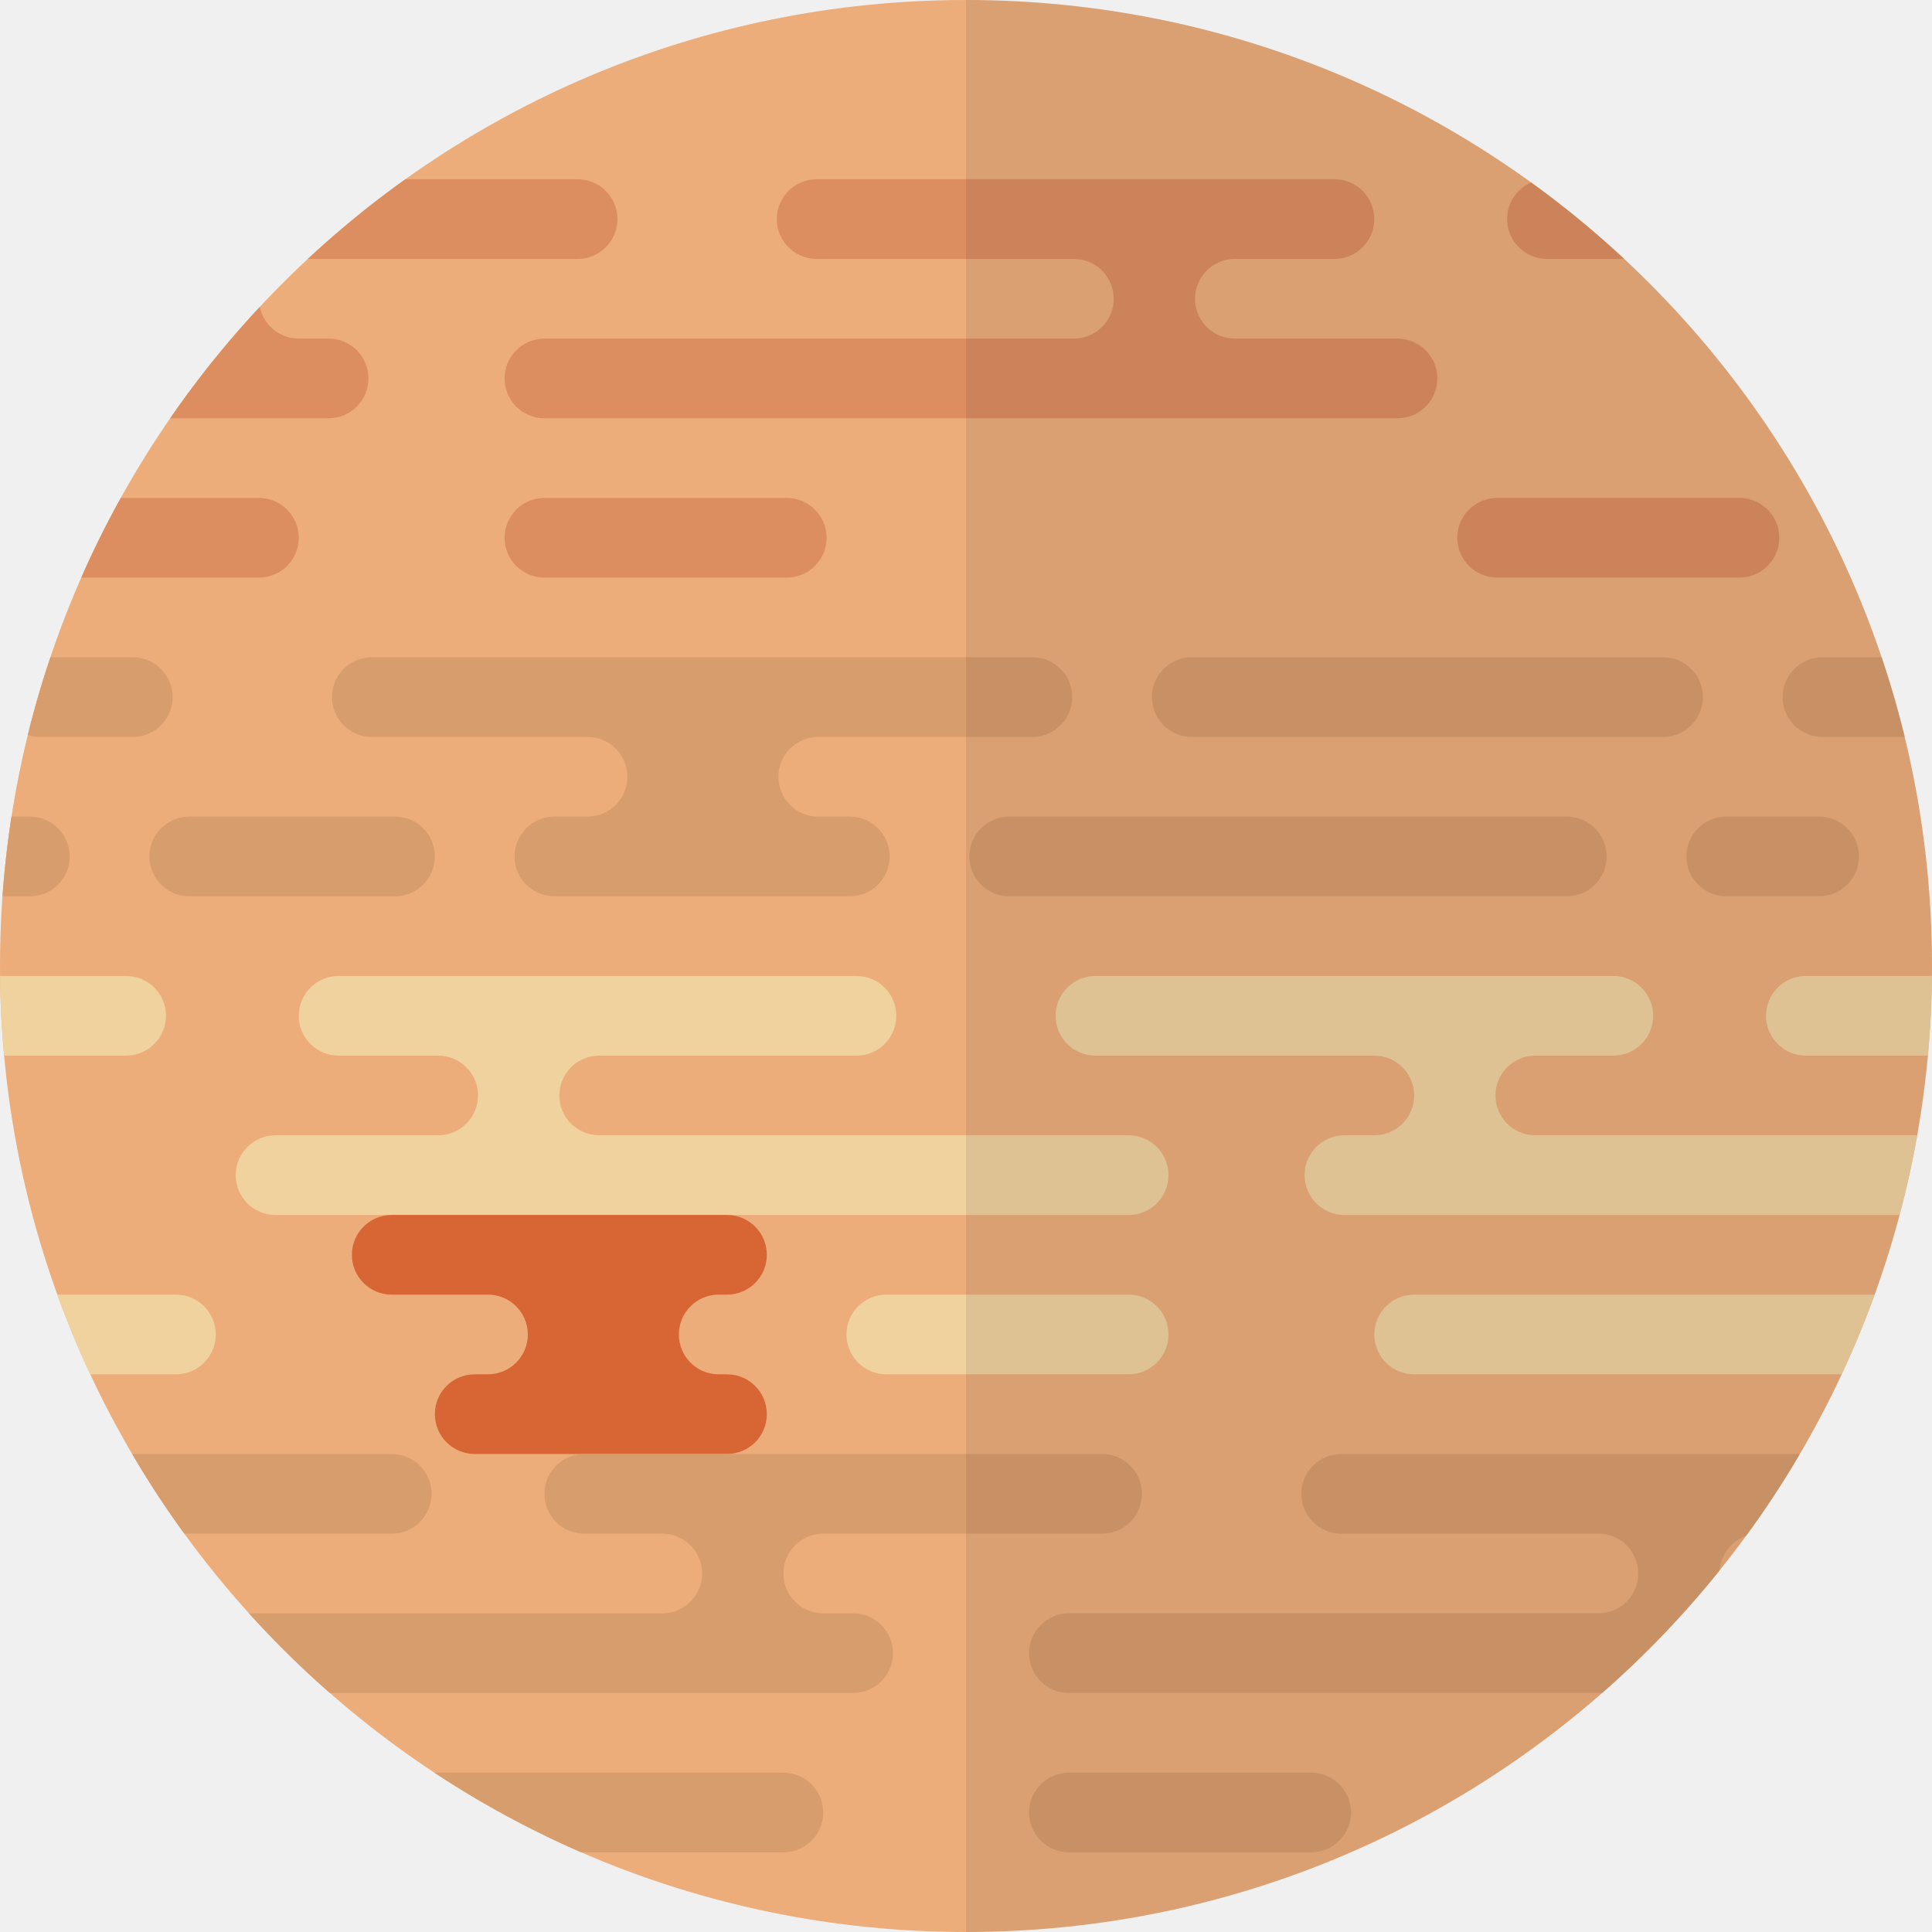
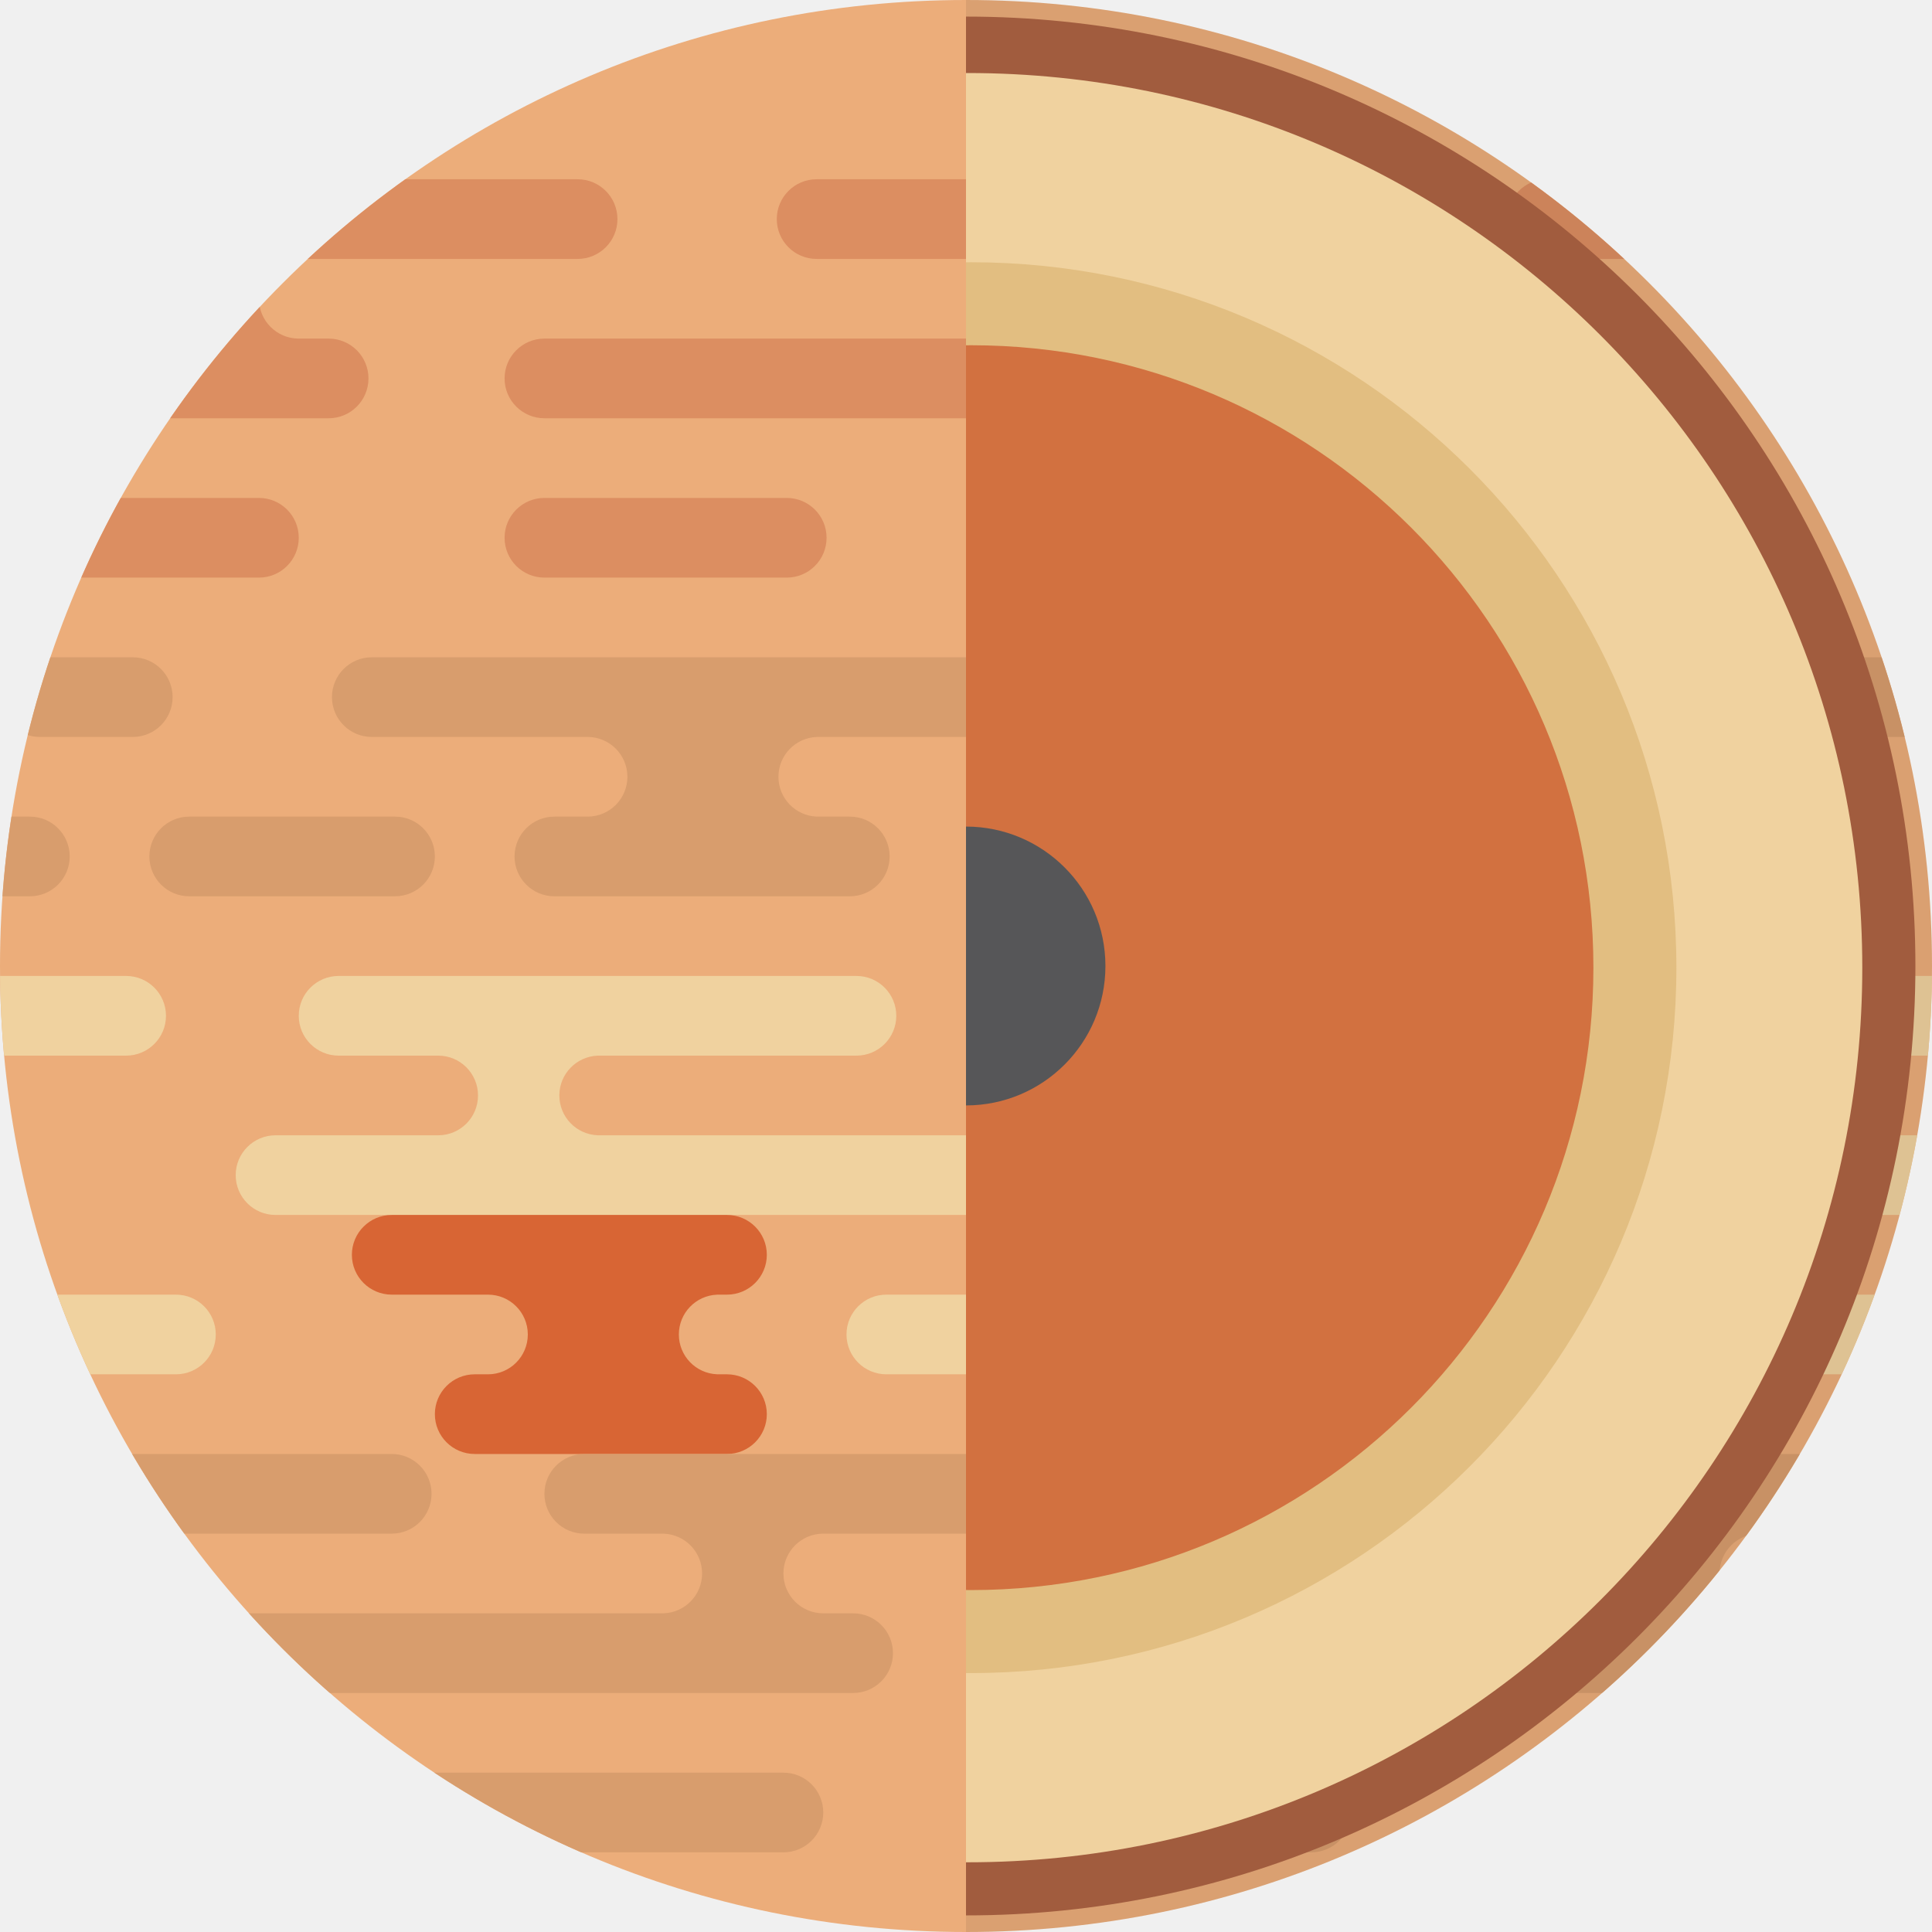
- <svg xmlns="http://www.w3.org/2000/svg" width="582" height="582" fill="none">
-   <circle cx="291" cy="291" r="291" fill="#ECAD7A" />
-   <mask id="a" maskUnits="userSpaceOnUse" x="0" y="0" width="582" height="582">
-     <circle cx="291" cy="291" r="291" fill="#fff" />
-   </mask>
-   <g mask="url(#a)">
-     <path fill-rule="evenodd" clip-rule="evenodd" d="M38 294c6.627 0 12 5.373 12 12s-5.373 12-12 12h-156c-6.627 0-12-5.373-12-12s5.373-12 12-12H38zm220 0c6.627 0 12 5.373 12 12s-5.373 12-12 12h-78v.01c-6.395.262-11.5 5.53-11.5 11.99s5.105 11.728 11.5 11.99v.01h160c6.627 0 12 5.373 12 12s-5.373 12-12 12H83c-6.627 0-12-5.373-12-12s5.373-12 12-12h49c6.627 0 12-5.373 12-12s-5.373-12-12-12h-30c-6.627 0-12-5.373-12-12s5.373-12 12-12h156zM53 390c6.627 0 12 5.373 12 12s-5.373 12-12 12h-73c-6.627 0-12-5.373-12-12s5.373-12 12-12h73zm287 0c6.627 0 12 5.373 12 12s-5.373 12-12 12h-73c-6.627 0-12-5.373-12-12s5.373-12 12-12h73zm264 12c0-6.627-5.373-12-12-12H426c-6.627 0-12 5.373-12 12s5.373 12 12 12h166c6.627 0 12-5.373 12-12zm-190-84c6.627 0 12 5.373 12 12s-5.373 12-12 12h-9c-6.627 0-12 5.373-12 12s5.373 12 12 12h257c6.627 0 12-5.373 12-12s-5.373-12-12-12H462v-.01c-6.395-.262-11.5-5.53-11.5-11.99s5.105-11.728 11.5-11.99V318h24c6.627 0 12-5.373 12-12s-5.373-12-12-12H330c-6.627 0-12 5.373-12 12s5.373 12 12 12h84zm298-12c0-6.627-5.373-12-12-12H544c-6.627 0-12 5.373-12 12s5.373 12 12 12h156c6.627 0 12-5.373 12-12z" fill="#F0D29F" />
+ <svg xmlns="http://www.w3.org/2000/svg" width="582" height="582" viewBox="0 0 582 582" fill="none">
+   <g clip-path="url(#clip0_921_150)">
+     <circle cx="291" cy="291" r="291" fill="#ECAD7A" />
+     <mask id="mask0_921_150" style="mask-type:luminance" maskUnits="userSpaceOnUse" x="0" y="0" width="582" height="582">
+       <circle cx="291" cy="291" r="291" fill="white" />
+     </mask>
+     <g mask="url(#mask0_921_150)">
+       <path fill-rule="evenodd" clip-rule="evenodd" d="M38 294C44.627 294 50 299.373 50 306C50 312.627 44.627 318 38 318H-118C-124.627 318 -130 312.627 -130 306C-130 299.373 -124.627 294 -118 294H38ZM258 294C264.627 294 270 299.373 270 306C270 312.627 264.627 318 258 318H180L180 318.01C173.605 318.272 168.5 323.54 168.5 330C168.5 336.46 173.605 341.728 180 341.99L180 342H340C346.627 342 352 347.373 352 354C352 360.627 346.627 366 340 366H83C76.373 366 71 360.627 71 354C71 347.373 76.373 342 83 342H132C138.627 342 144 336.627 144 330C144 323.373 138.627 318 132 318H102C95.373 318 90 312.627 90 306C90 299.373 95.373 294 102 294H258ZM53 390C59.627 390 65 395.373 65 402C65 408.627 59.627 414 53 414H-20C-26.627 414 -32 408.627 -32 402C-32 395.373 -26.627 390 -20 390H53ZM340 390C346.627 390 352 395.373 352 402C352 408.627 346.627 414 340 414H267C260.373 414 255 408.627 255 402C255 395.373 260.373 390 267 390H340ZM604 402C604 395.373 598.627 390 592 390H426C419.373 390 414 395.373 414 402C414 408.627 419.373 414 426 414H592C598.627 414 604 408.627 604 402ZM414 318C420.627 318 426 323.373 426 330C426 336.627 420.627 342 414 342H405C398.373 342 393 347.373 393 354C393 360.627 398.373 366 405 366H662C668.627 366 674 360.627 674 354C674 347.373 668.627 342 662 342H462L462 341.99C455.605 341.728 450.5 336.46 450.5 330C450.5 323.54 455.605 318.272 462 318.01L462 318H486C492.627 318 498 312.627 498 306C498 299.373 492.627 294 486 294H330C323.373 294 318 299.373 318 306C318 312.627 323.373 318 330 318H414ZM712 306C712 299.373 706.627 294 700 294H544C537.373 294 532 299.373 532 306C532 312.627 537.373 318 544 318H700C706.627 318 712 312.627 712 306Z" fill="#F0D29F" />
+     </g>
+     <mask id="mask1_921_150" style="mask-type:luminance" maskUnits="userSpaceOnUse" x="0" y="0" width="582" height="582">
+       <circle cx="291" cy="291" r="291" fill="white" />
+     </mask>
+     <g mask="url(#mask1_921_150)">
+       <path d="M159 402C159 395.373 153.627 390 147 390H118C111.373 390 106 384.627 106 378C106 371.373 111.373 366 118 366H219C225.627 366 231 371.373 231 378C231 384.627 225.627 390 219 390H216L215.999 390.01C209.604 390.273 204.5 395.54 204.5 402C204.5 408.46 209.604 413.727 215.999 413.99L216 414H219C225.627 414 231 419.373 231 426C231 432.627 225.627 438 219 438H143C136.373 438 131 432.627 131 426C131 419.373 136.373 414 143 414H147C153.627 414 159 408.627 159 402Z" fill="#D86534" />
+     </g>
+     <mask id="mask2_921_150" style="mask-type:luminance" maskUnits="userSpaceOnUse" x="0" y="0" width="582" height="582">
+       <circle cx="291" cy="291" r="291" fill="white" />
+     </mask>
+     <g mask="url(#mask2_921_150)">
+       <path fill-rule="evenodd" clip-rule="evenodd" d="M466 54C459.373 54 454 59.373 454 66C454 72.627 459.373 78 466 78H622C628.627 78 634 72.627 634 66C634 59.373 628.627 54 622 54H466ZM246 54C239.373 54 234 59.373 234 66C234 72.627 239.373 78 246 78H324L324 78.01C330.395 78.272 335.5 83.54 335.5 90C335.5 96.46 330.395 101.728 324 101.99L324 102H164C157.373 102 152 107.373 152 114C152 120.627 157.373 126 164 126H421C427.627 126 433 120.627 433 114C433 107.373 427.627 102 421 102H372C365.373 102 360 96.627 360 90C360 83.373 365.373 78 372 78H402C408.627 78 414 72.627 414 66C414 59.373 408.627 54 402 54H246ZM451 150C444.373 150 439 155.373 439 162C439 168.627 444.373 174 451 174H524C530.627 174 536 168.627 536 162C536 155.373 530.627 150 524 150H451ZM164 150C157.373 150 152 155.373 152 162C152 168.627 157.373 174 164 174H237C243.627 174 249 168.627 249 162C249 155.373 243.627 150 237 150H164ZM-100 162C-100 155.373 -94.627 150 -88 150H78C84.627 150 90 155.373 90 162C90 168.627 84.627 174 78 174H-88C-94.627 174 -100 168.627 -100 162ZM90 78C83.373 78 78 83.373 78 90C78 96.627 83.373 102 90 102H99C105.627 102 111 107.373 111 114C111 120.627 105.627 126 99 126H-158C-164.627 126 -170 120.627 -170 114C-170 107.373 -164.627 102 -158 102H42L42 101.99C48.395 101.728 53.5 96.46 53.5 90C53.5 83.54 48.395 78.272 42 78.01L42 78H18C11.373 78 6 72.627 6 66C6 59.373 11.373 54 18 54H174C180.627 54 186 59.373 186 66C186 72.627 180.627 78 174 78H90ZM-208 66C-208 59.373 -202.627 54 -196 54H-40C-33.373 54 -28 59.373 -28 66C-28 72.627 -33.373 78 -40 78H-196C-202.627 78 -208 72.627 -208 66Z" fill="#DC8E61" />
+     </g>
+     <mask id="mask3_921_150" style="mask-type:luminance" maskUnits="userSpaceOnUse" x="0" y="0" width="582" height="582">
+       <circle cx="291" cy="291" r="291" fill="white" />
+     </mask>
+     <g mask="url(#mask3_921_150)">
+       <path fill-rule="evenodd" clip-rule="evenodd" d="M624 438C617.373 438 612 443.373 612 450C612 456.627 617.373 462 624 462H780C786.627 462 792 456.627 792 450C792 443.373 786.627 438 780 438H624ZM404 438C397.373 438 392 443.373 392 450C392 456.627 397.373 462 404 462H482L482 462.01C488.395 462.272 493.5 467.54 493.5 474C493.5 480.46 488.395 485.728 482 485.99L482 486H322C315.373 486 310 491.373 310 498C310 504.627 315.373 510 322 510H579C585.627 510 591 504.627 591 498C591 491.373 585.627 486 579 486H530C523.373 486 518 480.627 518 474C518 467.373 523.373 462 530 462H560C566.627 462 572 456.627 572 450C572 443.373 566.627 438 560 438H404ZM609 534C602.373 534 597 539.373 597 546C597 552.627 602.373 558 609 558H682C688.627 558 694 552.627 694 546C694 539.373 688.627 534 682 534H609ZM322 534C315.373 534 310 539.373 310 546C310 552.627 315.373 558 322 558H395C401.627 558 407 552.627 407 546C407 539.373 401.627 534 395 534H322ZM58 546C58 539.373 63.373 534 70 534H236C242.627 534 248 539.373 248 546C248 552.627 242.627 558 236 558H70C63.373 558 58 552.627 58 546ZM248 462C241.373 462 236 467.373 236 474C236 480.627 241.373 486 248 486H257C263.627 486 269 491.373 269 498C269 504.627 263.627 510 257 510H0C-6.627 510 -12 504.627 -12 498C-12 491.373 -6.627 486 0 486H200L200 485.99C206.395 485.728 211.5 480.46 211.5 474C211.5 467.54 206.395 462.272 200 462.01L200 462H176C169.373 462 164 456.627 164 450C164 443.373 169.373 438 176 438H332C338.627 438 344 443.373 344 450C344 456.627 338.627 462 332 462H248ZM-50 450C-50 443.373 -44.627 438 -38 438H118C124.627 438 130 443.373 130 450C130 456.627 124.627 462 118 462H-38C-44.627 462 -50 456.627 -50 450Z" fill="#D89D6D" />
+     </g>
+     <mask id="mask4_921_150" style="mask-type:luminance" maskUnits="userSpaceOnUse" x="0" y="0" width="582" height="582">
+       <circle cx="291" cy="291" r="291" fill="white" />
+     </mask>
+     <g mask="url(#mask4_921_150)">
+       <path fill-rule="evenodd" clip-rule="evenodd" d="M177 222C183.627 222 189 227.373 189 234C189 240.627 183.627 246 177 246H167C160.373 246 155 251.373 155 258C155 264.627 160.373 270 167 270H256C262.627 270 268 264.627 268 258C268 251.373 262.627 246 256 246H246L245.999 245.99C239.604 245.727 234.5 240.46 234.5 234C234.5 227.54 239.604 222.273 245.999 222.01L246 222H311C317.627 222 323 216.627 323 210C323 203.373 317.627 198 311 198H112C105.373 198 100 203.373 100 210C100 216.627 105.373 222 112 222H177ZM131 258C131 251.373 125.627 246 119 246H57C50.373 246 45 251.373 45 258C45 264.627 50.373 270 57 270H119C125.627 270 131 264.627 131 258ZM9 246C15.627 246 21 251.373 21 258C21 264.627 15.627 270 9 270H-19C-25.627 270 -31 264.627 -31 258C-31 251.373 -25.627 246 -19 246H9ZM484 258C484 251.373 478.627 246 472 246H304C297.373 246 292 251.373 292 258C292 264.627 297.373 270 304 270H472C478.627 270 484 264.627 484 258ZM548 246C554.627 246 560 251.373 560 258C560 264.627 554.627 270 548 270H520C513.373 270 508 264.627 508 258C508 251.373 513.373 246 520 246H548ZM513 210C513 203.373 507.627 198 501 198H359C352.373 198 347 203.373 347 210C347 216.627 352.373 222 359 222H501C507.627 222 513 216.627 513 210ZM599 198C605.627 198 611 203.373 611 210C611 216.627 605.627 222 599 222H549C542.373 222 537 216.627 537 210C537 203.373 542.373 198 549 198H599ZM52 210C52 203.373 46.627 198 40 198H12C5.373 198 0 203.373 0 210C0 216.627 5.373 222 12 222H40C46.627 222 52 216.627 52 210Z" fill="#D89D6D" />
+     </g>
+     <mask id="mask5_921_150" style="mask-type:luminance" maskUnits="userSpaceOnUse" x="0" y="0" width="582" height="582">
+       <circle cx="291" cy="291" r="291" fill="white" />
+     </mask>
+     <g mask="url(#mask5_921_150)">
+       <rect opacity="0.078" x="291" width="292" height="582" fill="black" />
+     </g>
+     <path d="M291 5C448.953 5 577 133.047 577 291C577 448.953 448.953 577 291 577V5Z" fill="#A15C3E" />
+     <mask id="mask6_921_150" style="mask-type:luminance" maskUnits="userSpaceOnUse" x="291" y="5" width="286" height="572">
+       <path d="M291 5C448.953 5 577 133.047 577 291C577 448.953 448.953 577 291 577V5Z" fill="white" />
+     </mask>
+     <g mask="url(#mask6_921_150)">
+       <circle cx="291.5" cy="291.5" r="269.5" fill="#F0D29F" />
+       <circle cx="292.5" cy="291.5" r="212.5" fill="#E2BE81" />
+       <circle cx="292.5" cy="291.5" r="187.5" fill="#D27140" />
+       <circle cx="291" cy="291" r="42" fill="#565658" />
+     </g>
  </g>
-   <mask id="b" maskUnits="userSpaceOnUse" x="0" y="0" width="582" height="582">
-     <circle cx="291" cy="291" r="291" fill="#fff" />
-   </mask>
-   <g mask="url(#b)">
-     <path d="M159 402c0-6.627-5.373-12-12-12h-29c-6.627 0-12-5.373-12-12s5.373-12 12-12h101c6.627 0 12 5.373 12 12s-5.373 12-12 12h-3l-.001.01c-6.395.263-11.499 5.53-11.499 11.99s5.104 11.727 11.499 11.99l.001.01h3c6.627 0 12 5.373 12 12s-5.373 12-12 12h-76c-6.627 0-12-5.373-12-12s5.373-12 12-12h4c6.627 0 12-5.373 12-12z" fill="#D86534" />
-   </g>
-   <mask id="c" maskUnits="userSpaceOnUse" x="0" y="0" width="582" height="582">
-     <circle cx="291" cy="291" r="291" fill="#fff" />
-   </mask>
-   <g mask="url(#c)">
-     <path fill-rule="evenodd" clip-rule="evenodd" d="M466 54c-6.627 0-12 5.373-12 12s5.373 12 12 12h156c6.627 0 12-5.373 12-12s-5.373-12-12-12H466zm-220 0c-6.627 0-12 5.373-12 12s5.373 12 12 12h78v.01c6.395.262 11.5 5.53 11.5 11.99s-5.105 11.728-11.5 11.99v.01H164c-6.627 0-12 5.373-12 12s5.373 12 12 12h257c6.627 0 12-5.373 12-12s-5.373-12-12-12h-49c-6.627 0-12-5.373-12-12s5.373-12 12-12h30c6.627 0 12-5.373 12-12s-5.373-12-12-12H246zm205 96c-6.627 0-12 5.373-12 12s5.373 12 12 12h73c6.627 0 12-5.373 12-12s-5.373-12-12-12h-73zm-287 0c-6.627 0-12 5.373-12 12s5.373 12 12 12h73c6.627 0 12-5.373 12-12s-5.373-12-12-12h-73zm-264 12c0-6.627 5.373-12 12-12H78c6.627 0 12 5.373 12 12s-5.373 12-12 12H-88c-6.627 0-12-5.373-12-12zM90 78c-6.627 0-12 5.373-12 12s5.373 12 12 12h9c6.627 0 12 5.373 12 12s-5.373 12-12 12h-257c-6.627 0-12-5.373-12-12s5.373-12 12-12H42v-.01c6.395-.262 11.5-5.53 11.5-11.99S48.395 78.272 42 78.01V78H18c-6.627 0-12-5.373-12-12s5.373-12 12-12h156c6.627 0 12 5.373 12 12s-5.373 12-12 12H90zm-298-12c0-6.627 5.373-12 12-12h156c6.627 0 12 5.373 12 12s-5.373 12-12 12h-156c-6.627 0-12-5.373-12-12z" fill="#DC8E61" />
-   </g>
-   <mask id="d" maskUnits="userSpaceOnUse" x="0" y="0" width="582" height="582">
-     <circle cx="291" cy="291" r="291" fill="#fff" />
-   </mask>
-   <g mask="url(#d)">
-     <path fill-rule="evenodd" clip-rule="evenodd" d="M624 438c-6.627 0-12 5.373-12 12s5.373 12 12 12h156c6.627 0 12-5.373 12-12s-5.373-12-12-12H624zm-220 0c-6.627 0-12 5.373-12 12s5.373 12 12 12h78v.01c6.395.262 11.5 5.53 11.5 11.99s-5.105 11.728-11.5 11.99v.01H322c-6.627 0-12 5.373-12 12s5.373 12 12 12h257c6.627 0 12-5.373 12-12s-5.373-12-12-12h-49c-6.627 0-12-5.373-12-12s5.373-12 12-12h30c6.627 0 12-5.373 12-12s-5.373-12-12-12H404zm205 96c-6.627 0-12 5.373-12 12s5.373 12 12 12h73c6.627 0 12-5.373 12-12s-5.373-12-12-12h-73zm-287 0c-6.627 0-12 5.373-12 12s5.373 12 12 12h73c6.627 0 12-5.373 12-12s-5.373-12-12-12h-73zM58 546c0-6.627 5.373-12 12-12h166c6.627 0 12 5.373 12 12s-5.373 12-12 12H70c-6.627 0-12-5.373-12-12zm190-84c-6.627 0-12 5.373-12 12s5.373 12 12 12h9c6.627 0 12 5.373 12 12s-5.373 12-12 12H0c-6.627 0-12-5.373-12-12s5.373-12 12-12h200v-.01c6.395-.262 11.5-5.53 11.5-11.99s-5.105-11.728-11.5-11.99V462h-24c-6.627 0-12-5.373-12-12s5.373-12 12-12h156c6.627 0 12 5.373 12 12s-5.373 12-12 12h-84zm-298-12c0-6.627 5.373-12 12-12h156c6.627 0 12 5.373 12 12s-5.373 12-12 12H-38c-6.627 0-12-5.373-12-12z" fill="#D89D6D" />
-   </g>
-   <mask id="e" maskUnits="userSpaceOnUse" x="0" y="0" width="582" height="582">
-     <circle cx="291" cy="291" r="291" fill="#fff" />
-   </mask>
-   <g mask="url(#e)">
-     <path fill-rule="evenodd" clip-rule="evenodd" d="M177 222c6.627 0 12 5.373 12 12s-5.373 12-12 12h-10c-6.627 0-12 5.373-12 12s5.373 12 12 12h89c6.627 0 12-5.373 12-12s-5.373-12-12-12h-10l-.001-.01c-6.395-.263-11.499-5.53-11.499-11.99s5.104-11.727 11.499-11.99L246 222h65c6.627 0 12-5.373 12-12s-5.373-12-12-12H112c-6.627 0-12 5.373-12 12s5.373 12 12 12h65zm-46 36c0-6.627-5.373-12-12-12H57c-6.627 0-12 5.373-12 12s5.373 12 12 12h62c6.627 0 12-5.373 12-12zM9 246c6.627 0 12 5.373 12 12s-5.373 12-12 12h-28c-6.627 0-12-5.373-12-12s5.373-12 12-12H9zm475 12c0-6.627-5.373-12-12-12H304c-6.627 0-12 5.373-12 12s5.373 12 12 12h168c6.627 0 12-5.373 12-12zm64-12c6.627 0 12 5.373 12 12s-5.373 12-12 12h-28c-6.627 0-12-5.373-12-12s5.373-12 12-12h28zm-35-36c0-6.627-5.373-12-12-12H359c-6.627 0-12 5.373-12 12s5.373 12 12 12h142c6.627 0 12-5.373 12-12zm86-12c6.627 0 12 5.373 12 12s-5.373 12-12 12h-50c-6.627 0-12-5.373-12-12s5.373-12 12-12h50zM52 210c0-6.627-5.373-12-12-12H12c-6.627 0-12 5.373-12 12s5.373 12 12 12h28c6.627 0 12-5.373 12-12z" fill="#D89D6D" />
-   </g>
-   <mask id="f" maskUnits="userSpaceOnUse" x="0" y="0" width="582" height="582">
-     <circle cx="291" cy="291" r="291" fill="#fff" />
-   </mask>
-   <g mask="url(#f)">
-     <path opacity=".078" fill="#000" d="M291 0h292v582H291z" />
-   </g>
+   <defs>
+     <clipPath id="clip0_921_150">
+       <rect width="582" height="582" fill="white" />
+     </clipPath>
+   </defs>
</svg>
